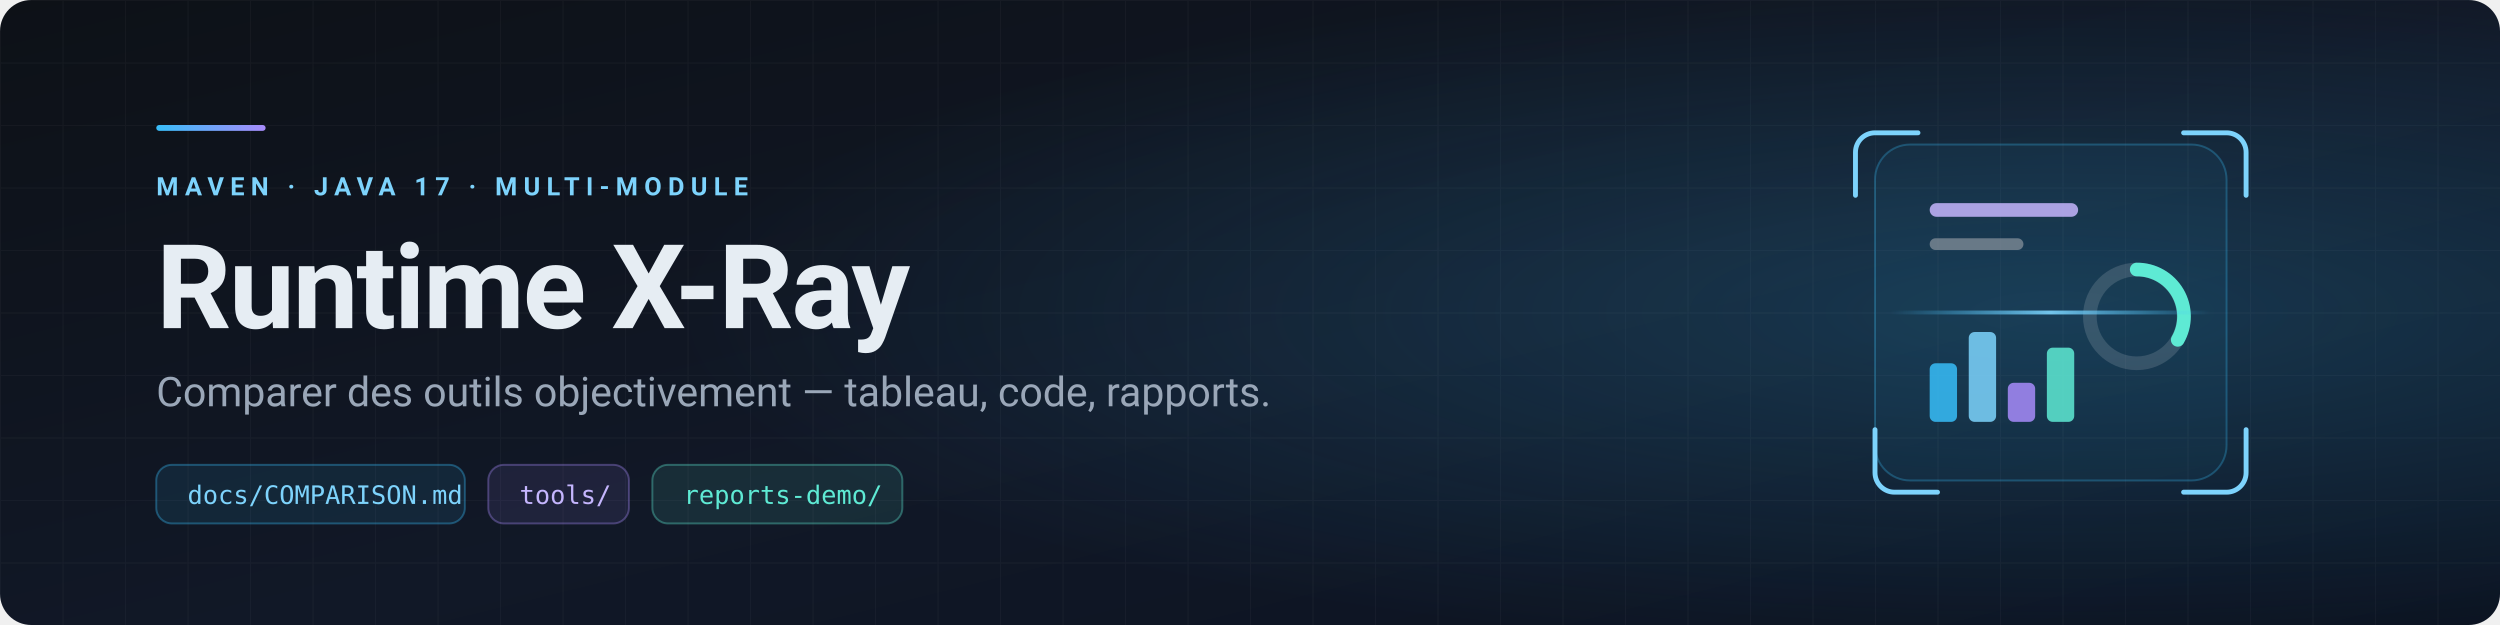
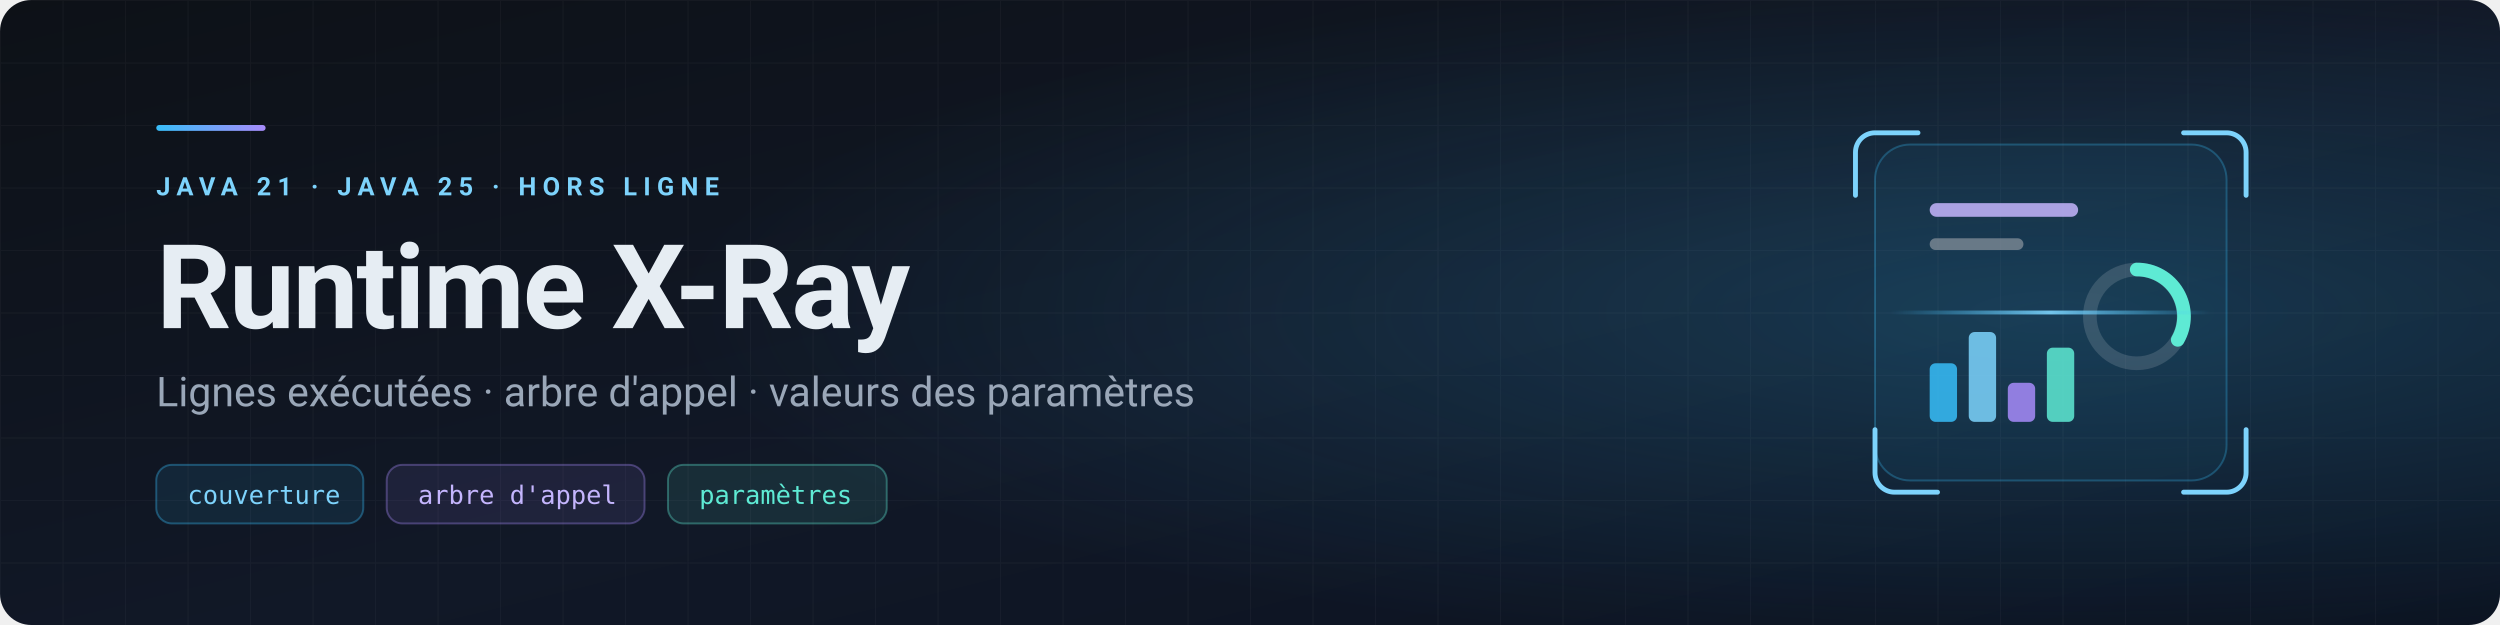
- <svg xmlns="http://www.w3.org/2000/svg" viewBox="0 0 1280 320" width="1280" height="320" role="img" aria-label="Runtime X-Ray — comparer des outils objectivement : tableau, code, rapports">
+ <svg xmlns="http://www.w3.org/2000/svg" viewBox="0 0 1280 320" width="1280" height="320" role="img" aria-label="Runtime X-Ray — analyse dynamique Java : lignes exécutées, arbre d'appel, valeurs des paramètres">
  <defs>
    <linearGradient id="bg" x1="0" y1="0" x2="1" y2="1">
      <stop offset="0%" stop-color="#0d1117" />
      <stop offset="55%" stop-color="#111827" />
      <stop offset="100%" stop-color="#0b1220" />
    </linearGradient>
    <radialGradient id="glow" cx="0.82" cy="0.5" r="0.55">
      <stop offset="0%" stop-color="#38bdf8" stop-opacity="0.20" />
      <stop offset="100%" stop-color="#38bdf8" stop-opacity="0" />
    </radialGradient>
    <linearGradient id="scan" x1="0" y1="0" x2="1" y2="0">
      <stop offset="0%" stop-color="#38bdf8" stop-opacity="0" />
      <stop offset="50%" stop-color="#7dd3fc" stop-opacity="0.9" />
      <stop offset="100%" stop-color="#38bdf8" stop-opacity="0" />
    </linearGradient>
    <linearGradient id="rule" x1="0" y1="0" x2="1" y2="0">
      <stop offset="0%" stop-color="#38bdf8" />
      <stop offset="100%" stop-color="#a78bfa" />
    </linearGradient>
    <pattern id="grid" width="32" height="32" patternUnits="userSpaceOnUse">
      <path d="M32 0H0V32" fill="none" stroke="#ffffff" stroke-opacity="0.035" stroke-width="1" />
    </pattern>
  </defs>
  <rect width="1280" height="320" rx="16" fill="url(#bg)" />
  <rect width="1280" height="320" rx="16" fill="url(#grid)" />
  <rect width="1280" height="320" rx="16" fill="url(#glow)" />
  <rect x="80" y="64" width="56" height="3" rx="1.5" fill="url(#rule)" />
  <g font-family="ui-sans-serif, -apple-system, BlinkMacSystemFont, 'Segoe UI', Roboto, Helvetica, Arial, sans-serif">
-     <text x="80" y="100" fill="#7dd3fc" font-size="13" font-weight="600" letter-spacing="3.2">MAVEN · JAVA 17 · MULTI-MODULE</text>
+     <text x="80" y="100" fill="#7dd3fc" font-size="13" font-weight="600" letter-spacing="3.2">JAVA 21 · JAVA 25 · HORS LIGNE</text>
    <text x="80" y="168" fill="#e6edf3" font-size="60" font-weight="700" letter-spacing="-1">Runtime X-Ray</text>
-     <text x="80" y="208" fill="#9aa7b8" font-size="21">Comparer des outils objectivement — tableau, code, rapports.</text>
+     <text x="80" y="208" fill="#9aa7b8" font-size="21">Lignes exécutées · arbre d'appel · valeurs des paramètres</text>
  </g>
  <g font-family="ui-monospace, SFMono-Regular, Menlo, Consolas, monospace" font-size="13">
    <g>
-       <rect x="80" y="238" width="158" height="30" rx="8" fill="#38bdf8" fill-opacity="0.10" stroke="#38bdf8" stroke-opacity="0.35" />
-       <text x="96" y="258" fill="#7dd3fc">docs/COMPARISON.md</text>
+       <rect x="80" y="238" width="106" height="30" rx="8" fill="#38bdf8" fill-opacity="0.10" stroke="#38bdf8" stroke-opacity="0.35" />
+       <text x="96" y="258" fill="#7dd3fc">couverture</text>
    </g>
    <g>
-       <rect x="250" y="238" width="72" height="30" rx="8" fill="#a78bfa" fill-opacity="0.10" stroke="#a78bfa" stroke-opacity="0.35" />
-       <text x="266" y="258" fill="#c4b5fd">tools/</text>
+       <rect x="198" y="238" width="132" height="30" rx="8" fill="#a78bfa" fill-opacity="0.10" stroke="#a78bfa" stroke-opacity="0.35" />
+       <text x="214" y="258" fill="#c4b5fd">arbre d'appel</text>
    </g>
    <g>
-       <rect x="334" y="238" width="128" height="30" rx="8" fill="#5eead4" fill-opacity="0.10" stroke="#5eead4" stroke-opacity="0.35" />
-       <text x="350" y="258" fill="#5eead4">reports-demo/</text>
+       <rect x="342" y="238" width="112" height="30" rx="8" fill="#5eead4" fill-opacity="0.10" stroke="#5eead4" stroke-opacity="0.35" />
+       <text x="358" y="258" fill="#5eead4">paramètres</text>
    </g>
  </g>
  <g transform="translate(960 74)">
    <rect x="0" y="0" width="180" height="172" rx="18" fill="#38bdf8" fill-opacity="0.05" stroke="#38bdf8" stroke-opacity="0.28" />
    <g stroke-linecap="round">
      <rect x="28" y="30" width="76" height="7" rx="3.5" fill="#c4b5fd" fill-opacity="0.85" />
      <rect x="28" y="48" width="48" height="6" rx="3" fill="#8b949e" fill-opacity="0.7" />
      <rect x="28" y="112" width="14" height="30" rx="3" fill="#38bdf8" fill-opacity="0.85" />
      <rect x="48" y="96" width="14" height="46" rx="3" fill="#7dd3fc" fill-opacity="0.85" />
      <rect x="68" y="122" width="14" height="20" rx="3" fill="#a78bfa" fill-opacity="0.85" />
      <rect x="88" y="104" width="14" height="38" rx="3" fill="#5eead4" fill-opacity="0.85" />
      <circle cx="134" cy="88" r="24" fill="none" stroke="#ffffff" stroke-opacity="0.14" stroke-width="7" />
      <path d="M134 64 A24 24 0 0 1 155 100" fill="none" stroke="#5eead4" stroke-width="7" stroke-linecap="round" />
    </g>
    <rect x="8" y="85" width="164" height="2" fill="url(#scan)" />
    <g fill="none" stroke="#7dd3fc" stroke-width="2.5" stroke-linecap="round">
      <path d="M-10 26V4a10 10 0 0 1 10-10h22" />
      <path d="M158-6h22a10 10 0 0 1 10 10v22" />
      <path d="M190 146v22a10 10 0 0 1-10 10h-22" />
      <path d="M32 178H10a10 10 0 0 1-10-10v-22" />
    </g>
  </g>
</svg>
